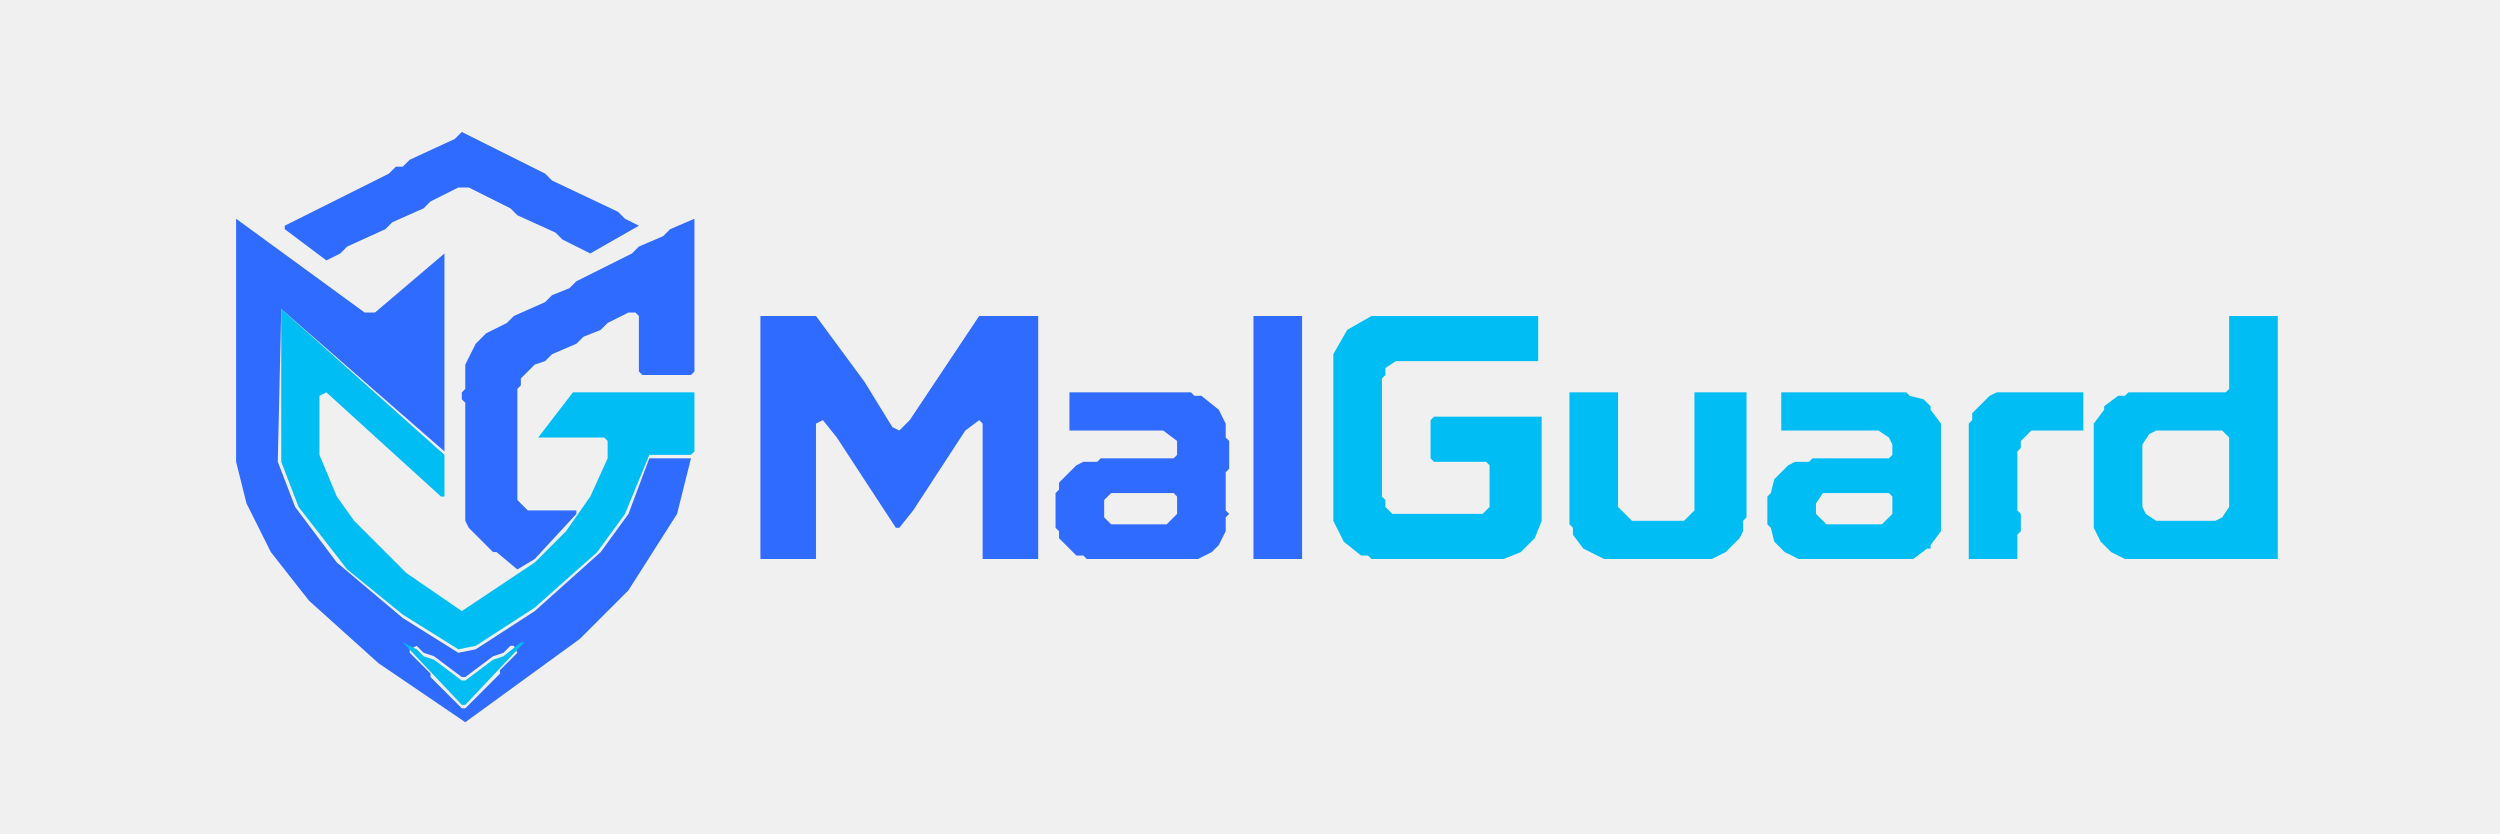
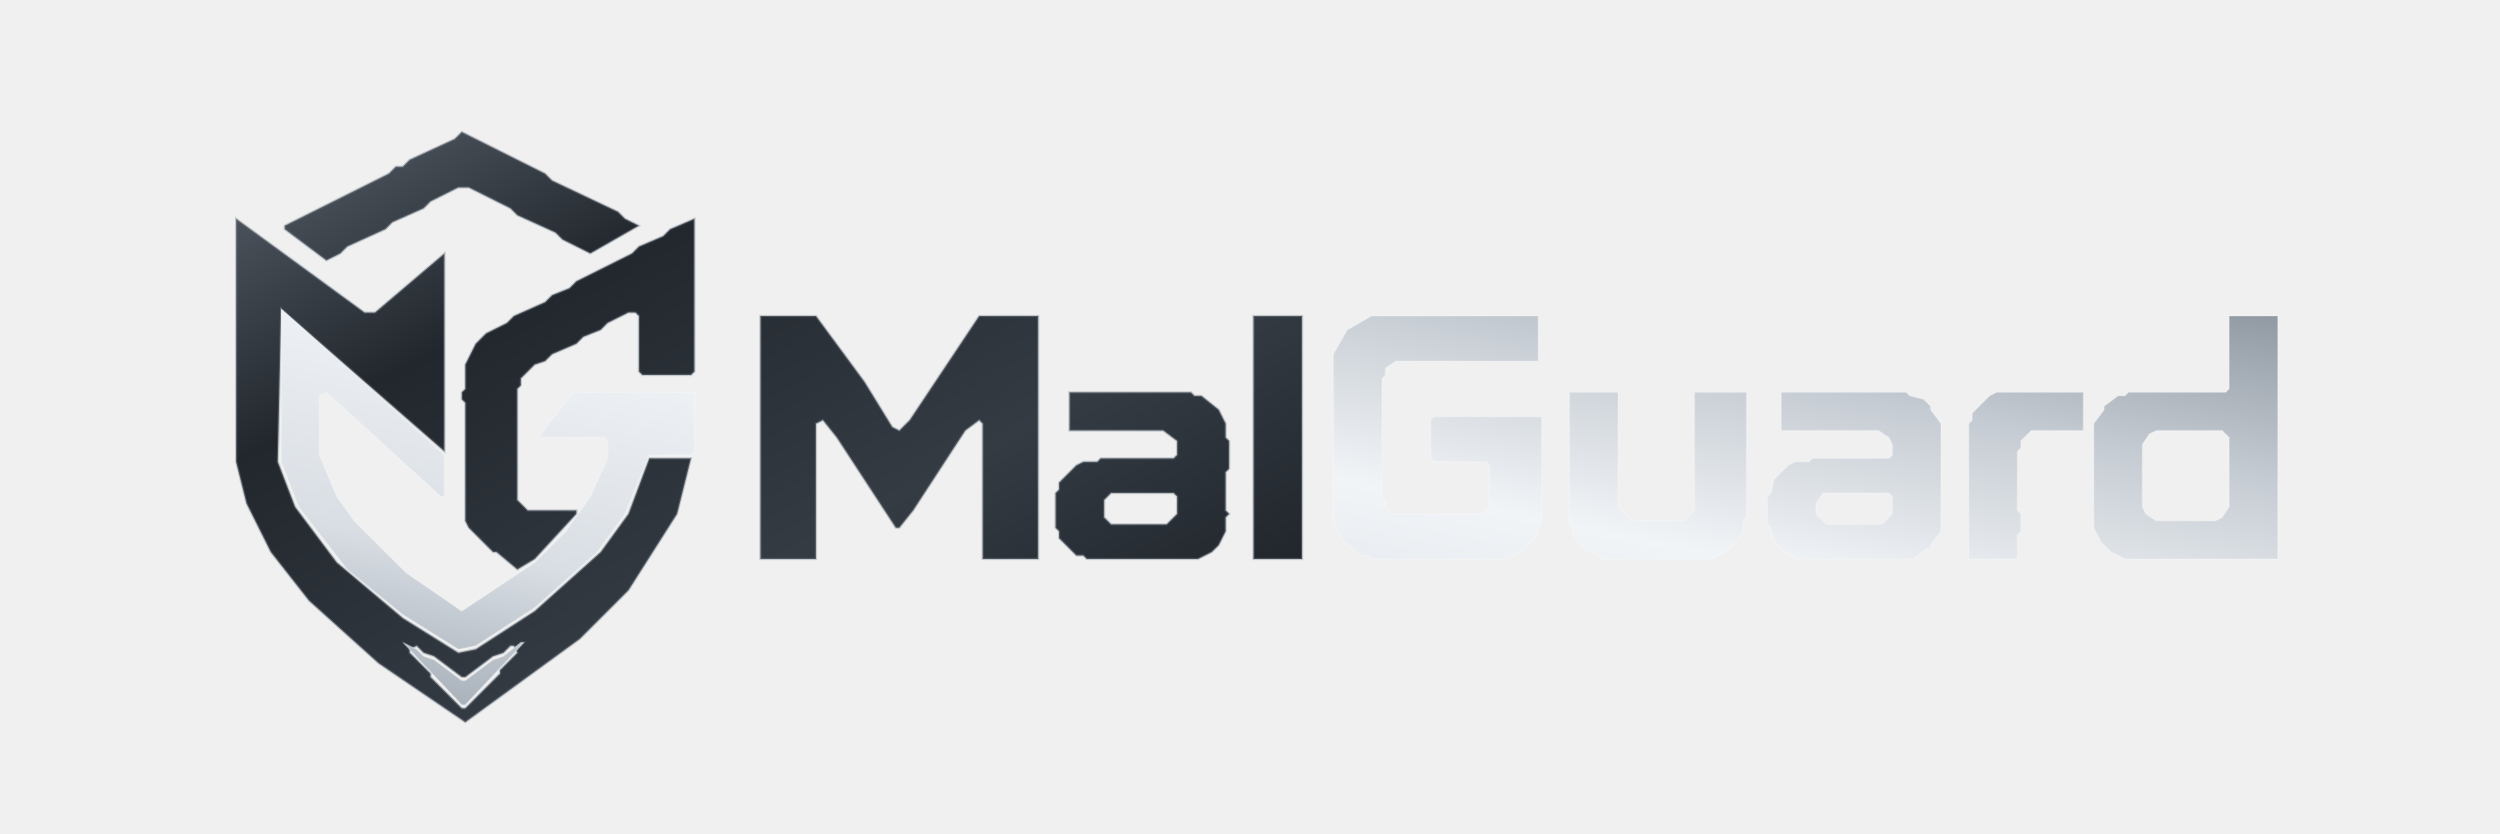
<svg xmlns="http://www.w3.org/2000/svg" viewBox="0 0 720 240" role="img" aria-label="MalGuard">
-   <path fill="#2F6BFF" fill-rule="evenodd" d="M 118 187 L 120 186 L 122 188 L 125 189 L 133 195 L 134 195 L 142 189 L 145 188 L 147 186 L 148 186 L 149 188 L 144 193 L 144 194 L 134 204 L 133 204 L 124 195 L 124 194 L 118 188 Z M 318 144 L 320 142 L 338 142 L 339 143 L 339 148 L 336 151 L 320 151 L 318 149 Z M 308 113 L 308 124 L 335 124 L 339 127 L 339 131 L 338 132 L 317 132 L 316 133 L 312 133 L 310 134 L 305 139 L 305 141 L 304 142 L 304 152 L 305 153 L 305 155 L 310 160 L 312 160 L 313 161 L 345 161 L 349 159 L 351 157 L 353 153 L 353 149 L 354 148 L 353 147 L 353 136 L 354 135 L 354 127 L 353 126 L 353 122 L 351 118 L 346 114 L 344 114 L 343 113 Z M 361 91 L 361 161 L 375 161 L 375 91 Z M 219 91 L 219 161 L 235 161 L 235 122 L 237 121 L 241 126 L 258 152 L 259 152 L 263 147 L 278 124 L 282 121 L 283 122 L 283 161 L 299 161 L 299 91 L 282 91 L 262 121 L 259 124 L 257 123 L 249 110 L 235 91 Z M 200 63 L 193 66 L 191 68 L 184 71 L 182 73 L 166 81 L 164 83 L 159 85 L 157 87 L 148 91 L 146 93 L 140 96 L 137 99 L 134 105 L 134 112 L 133 113 L 133 115 L 134 116 L 134 150 L 135 152 L 142 159 L 143 159 L 149 164 L 154 161 L 166 148 L 166 147 L 152 147 L 149 144 L 149 112 L 150 111 L 150 109 L 154 105 L 157 104 L 159 102 L 166 99 L 168 97 L 173 95 L 175 93 L 181 90 L 183 90 L 184 91 L 184 107 L 185 108 L 199 108 L 200 107 Z M 68 63 L 68 133 L 71 145 L 78 159 L 89 173 L 109 191 L 134 208 L 167 184 L 181 170 L 195 148 L 199 132 L 187 132 L 181 148 L 173 159 L 154 176 L 137 187 L 132 188 L 116 178 L 97 162 L 85 146 L 80 133 L 81 89 L 128 130 L 128 73 L 108 90 L 105 90 Z M 184 65 L 180 63 L 178 61 L 159 52 L 157 50 L 133 38 L 131 40 L 118 46 L 116 48 L 114 48 L 112 50 L 82 65 L 82 66 L 94 75 L 98 73 L 100 71 L 111 66 L 113 64 L 122 60 L 124 58 L 132 54 L 135 54 L 147 60 L 149 62 L 160 67 L 162 69 L 170 73 Z" />
-   <path fill="#00bdf4" fill-rule="evenodd" d="M 116 185 L 133 203 L 134 203 L 151 185 L 150 185 L 145 189 L 142 190 L 134 196 L 133 196 L 125 190 L 122 189 L 120 187 Z M 523 145 L 525 142 L 544 142 L 545 143 L 545 148 L 542 151 L 526 151 L 523 148 Z M 619 125 L 621 124 L 640 124 L 642 126 L 642 146 L 640 149 L 638 150 L 621 150 L 618 148 L 617 146 L 617 128 Z M 600 113 L 575 113 L 573 114 L 568 119 L 568 121 L 567 122 L 567 161 L 581 161 L 581 154 L 582 153 L 582 148 L 581 147 L 581 130 L 582 129 L 582 127 L 585 124 L 600 124 Z M 513 113 L 513 124 L 541 124 L 544 126 L 545 128 L 545 131 L 544 132 L 522 132 L 521 133 L 517 133 L 515 134 L 511 138 L 510 142 L 509 143 L 509 151 L 510 152 L 511 156 L 514 159 L 518 161 L 551 161 L 555 158 L 556 158 L 556 157 L 559 153 L 559 122 L 556 118 L 556 117 L 554 115 L 550 114 L 549 113 Z M 452 113 L 452 151 L 453 152 L 453 154 L 456 158 L 462 161 L 493 161 L 497 159 L 501 155 L 502 153 L 502 150 L 503 149 L 503 113 L 488 113 L 488 147 L 485 150 L 470 150 L 466 146 L 466 113 Z M 656 91 L 642 91 L 642 112 L 641 113 L 613 113 L 612 114 L 610 114 L 606 117 L 606 118 L 603 122 L 603 152 L 605 156 L 608 159 L 612 161 L 656 161 Z M 388 95 L 384 102 L 384 150 L 387 156 L 392 160 L 394 160 L 395 161 L 433 161 L 438 159 L 442 155 L 444 150 L 444 120 L 413 120 L 412 121 L 412 132 L 413 133 L 428 133 L 429 134 L 429 146 L 427 148 L 401 148 L 399 146 L 399 144 L 398 143 L 398 109 L 399 108 L 399 106 L 402 104 L 443 104 L 443 91 L 395 91 Z M 81 89 L 81 133 L 86 146 L 100 164 L 116 177 L 132 187 L 137 186 L 154 175 L 172 159 L 180 148 L 187 131 L 199 131 L 200 130 L 200 113 L 165 113 L 155 126 L 174 126 L 175 127 L 175 132 L 170 143 L 163 153 L 154 162 L 133 176 L 117 165 L 102 150 L 97 143 L 92 131 L 92 114 L 94 113 L 127 143 L 128 143 L 128 131 Z" />
+   <defs>
+     <linearGradient id="mgGraphite" x1="0" y1="0" x2="1" y2="1">
+       <stop offset="0" stop-color="#59616b" />
+       <stop offset=".28" stop-color="#22272d" />
+       <stop offset=".62" stop-color="#343b43" />
+       <stop offset="1" stop-color="#161a1f" />
+     </linearGradient>
+     <linearGradient id="mgSilver" x1="0" y1="1" x2="1" y2="0">
+       <stop offset="0" stop-color="#9fa8b2" />
+       <stop offset=".24" stop-color="#d9dee4" />
+       <stop offset=".55" stop-color="#f1f4f7" />
+       <stop offset=".78" stop-color="#c6ccd3" />
+       <stop offset="1" stop-color="#8f98a2" />
+     </linearGradient>
+   </defs>
+   <path fill="url(#mgGraphite)" stroke="#7f8993" stroke-opacity=".38" stroke-width=".65" fill-rule="evenodd" d="M 118 187 L 120 186 L 122 188 L 125 189 L 133 195 L 134 195 L 142 189 L 145 188 L 147 186 L 148 186 L 149 188 L 144 193 L 144 194 L 134 204 L 133 204 L 124 195 L 124 194 L 118 188 Z M 318 144 L 320 142 L 338 142 L 339 143 L 339 148 L 336 151 L 320 151 L 318 149 Z M 308 113 L 308 124 L 335 124 L 339 127 L 339 131 L 338 132 L 317 132 L 316 133 L 312 133 L 310 134 L 305 139 L 305 141 L 304 142 L 304 152 L 305 153 L 305 155 L 310 160 L 312 160 L 313 161 L 345 161 L 349 159 L 351 157 L 353 153 L 353 149 L 354 148 L 353 147 L 353 136 L 354 135 L 354 127 L 353 126 L 353 122 L 351 118 L 346 114 L 344 114 L 343 113 Z M 361 91 L 361 161 L 375 161 L 375 91 Z M 219 91 L 219 161 L 235 161 L 235 122 L 237 121 L 241 126 L 258 152 L 259 152 L 263 147 L 278 124 L 282 121 L 283 122 L 283 161 L 299 161 L 299 91 L 282 91 L 262 121 L 259 124 L 257 123 L 249 110 L 235 91 Z M 200 63 L 193 66 L 191 68 L 184 71 L 182 73 L 166 81 L 164 83 L 159 85 L 157 87 L 148 91 L 146 93 L 140 96 L 137 99 L 134 105 L 134 112 L 133 113 L 133 115 L 134 116 L 134 150 L 135 152 L 142 159 L 143 159 L 149 164 L 154 161 L 166 148 L 166 147 L 152 147 L 149 144 L 149 112 L 150 111 L 150 109 L 154 105 L 157 104 L 159 102 L 166 99 L 168 97 L 173 95 L 175 93 L 181 90 L 183 90 L 184 91 L 184 107 L 185 108 L 199 108 L 200 107 Z M 68 63 L 68 133 L 71 145 L 78 159 L 89 173 L 109 191 L 134 208 L 167 184 L 181 170 L 195 148 L 199 132 L 187 132 L 181 148 L 173 159 L 154 176 L 137 187 L 132 188 L 116 178 L 97 162 L 85 146 L 80 133 L 81 89 L 128 130 L 128 73 L 108 90 L 105 90 Z M 184 65 L 180 63 L 178 61 L 159 52 L 157 50 L 133 38 L 131 40 L 118 46 L 116 48 L 114 48 L 112 50 L 82 65 L 82 66 L 94 75 L 98 73 L 100 71 L 111 66 L 113 64 L 122 60 L 124 58 L 132 54 L 135 54 L 147 60 L 149 62 L 160 67 L 162 69 L 170 73 Z" />
+   <path fill="url(#mgSilver)" stroke="#ffffff" stroke-opacity=".18" stroke-width=".45" fill-rule="evenodd" d="M 116 185 L 133 203 L 134 203 L 151 185 L 150 185 L 145 189 L 142 190 L 134 196 L 133 196 L 125 190 L 122 189 L 120 187 Z M 523 145 L 525 142 L 544 142 L 545 143 L 545 148 L 542 151 L 526 151 L 523 148 Z M 619 125 L 621 124 L 640 124 L 642 126 L 642 146 L 640 149 L 638 150 L 621 150 L 618 148 L 617 146 L 617 128 Z M 600 113 L 575 113 L 573 114 L 568 119 L 568 121 L 567 122 L 567 161 L 581 161 L 581 154 L 582 153 L 582 148 L 581 147 L 581 130 L 582 129 L 582 127 L 585 124 L 600 124 Z M 513 113 L 513 124 L 541 124 L 544 126 L 545 128 L 545 131 L 544 132 L 522 132 L 521 133 L 517 133 L 515 134 L 511 138 L 510 142 L 509 143 L 509 151 L 510 152 L 511 156 L 514 159 L 518 161 L 551 161 L 555 158 L 556 158 L 556 157 L 559 153 L 559 122 L 556 118 L 556 117 L 554 115 L 550 114 L 549 113 Z M 452 113 L 452 151 L 453 152 L 453 154 L 456 158 L 462 161 L 493 161 L 497 159 L 501 155 L 502 153 L 502 150 L 503 149 L 503 113 L 488 113 L 488 147 L 485 150 L 470 150 L 466 146 L 466 113 Z M 656 91 L 642 91 L 642 112 L 641 113 L 613 113 L 612 114 L 610 114 L 606 117 L 606 118 L 603 122 L 603 152 L 605 156 L 608 159 L 612 161 L 656 161 Z M 388 95 L 384 102 L 384 150 L 387 156 L 392 160 L 394 160 L 395 161 L 433 161 L 438 159 L 442 155 L 444 150 L 444 120 L 413 120 L 412 121 L 412 132 L 413 133 L 428 133 L 429 134 L 429 146 L 427 148 L 401 148 L 399 146 L 399 144 L 398 143 L 398 109 L 399 108 L 399 106 L 402 104 L 443 104 L 443 91 L 395 91 Z M 81 89 L 81 133 L 86 146 L 100 164 L 116 177 L 132 187 L 137 186 L 154 175 L 172 159 L 180 148 L 187 131 L 199 131 L 200 130 L 200 113 L 165 113 L 155 126 L 174 126 L 175 127 L 175 132 L 170 143 L 163 153 L 154 162 L 133 176 L 117 165 L 102 150 L 97 143 L 92 131 L 92 114 L 94 113 L 127 143 L 128 143 L 128 131 Z" />
</svg>
